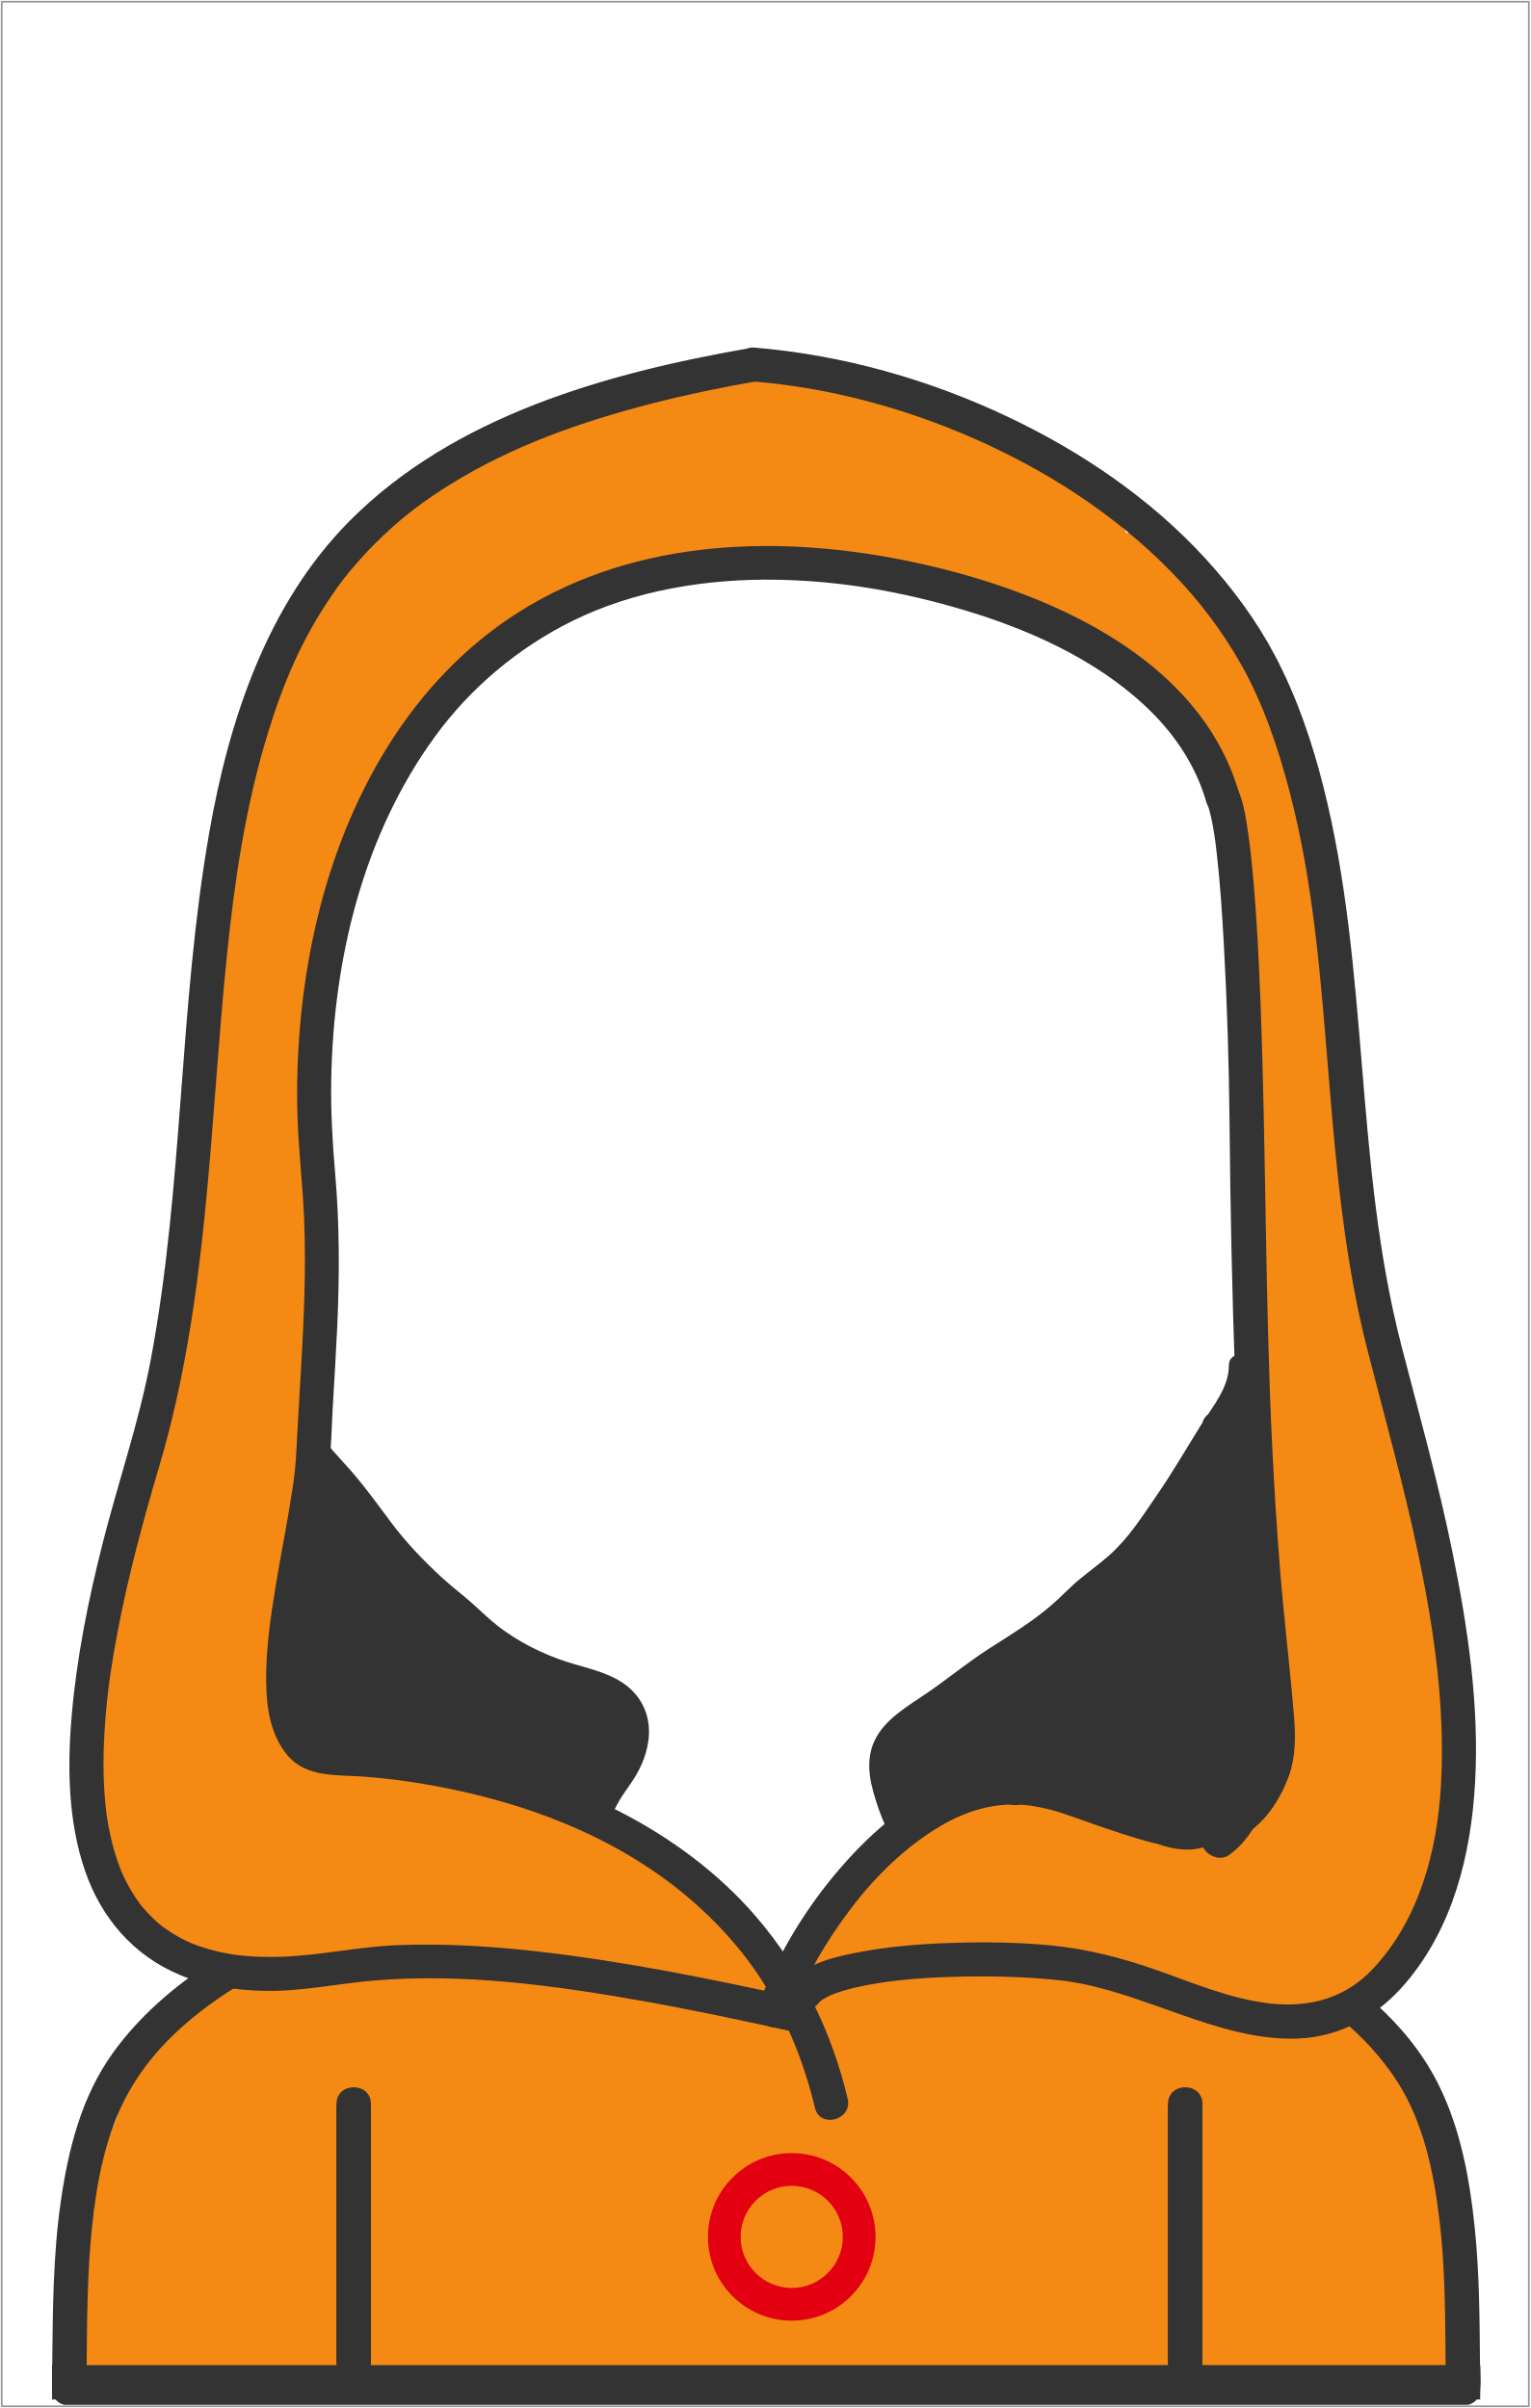
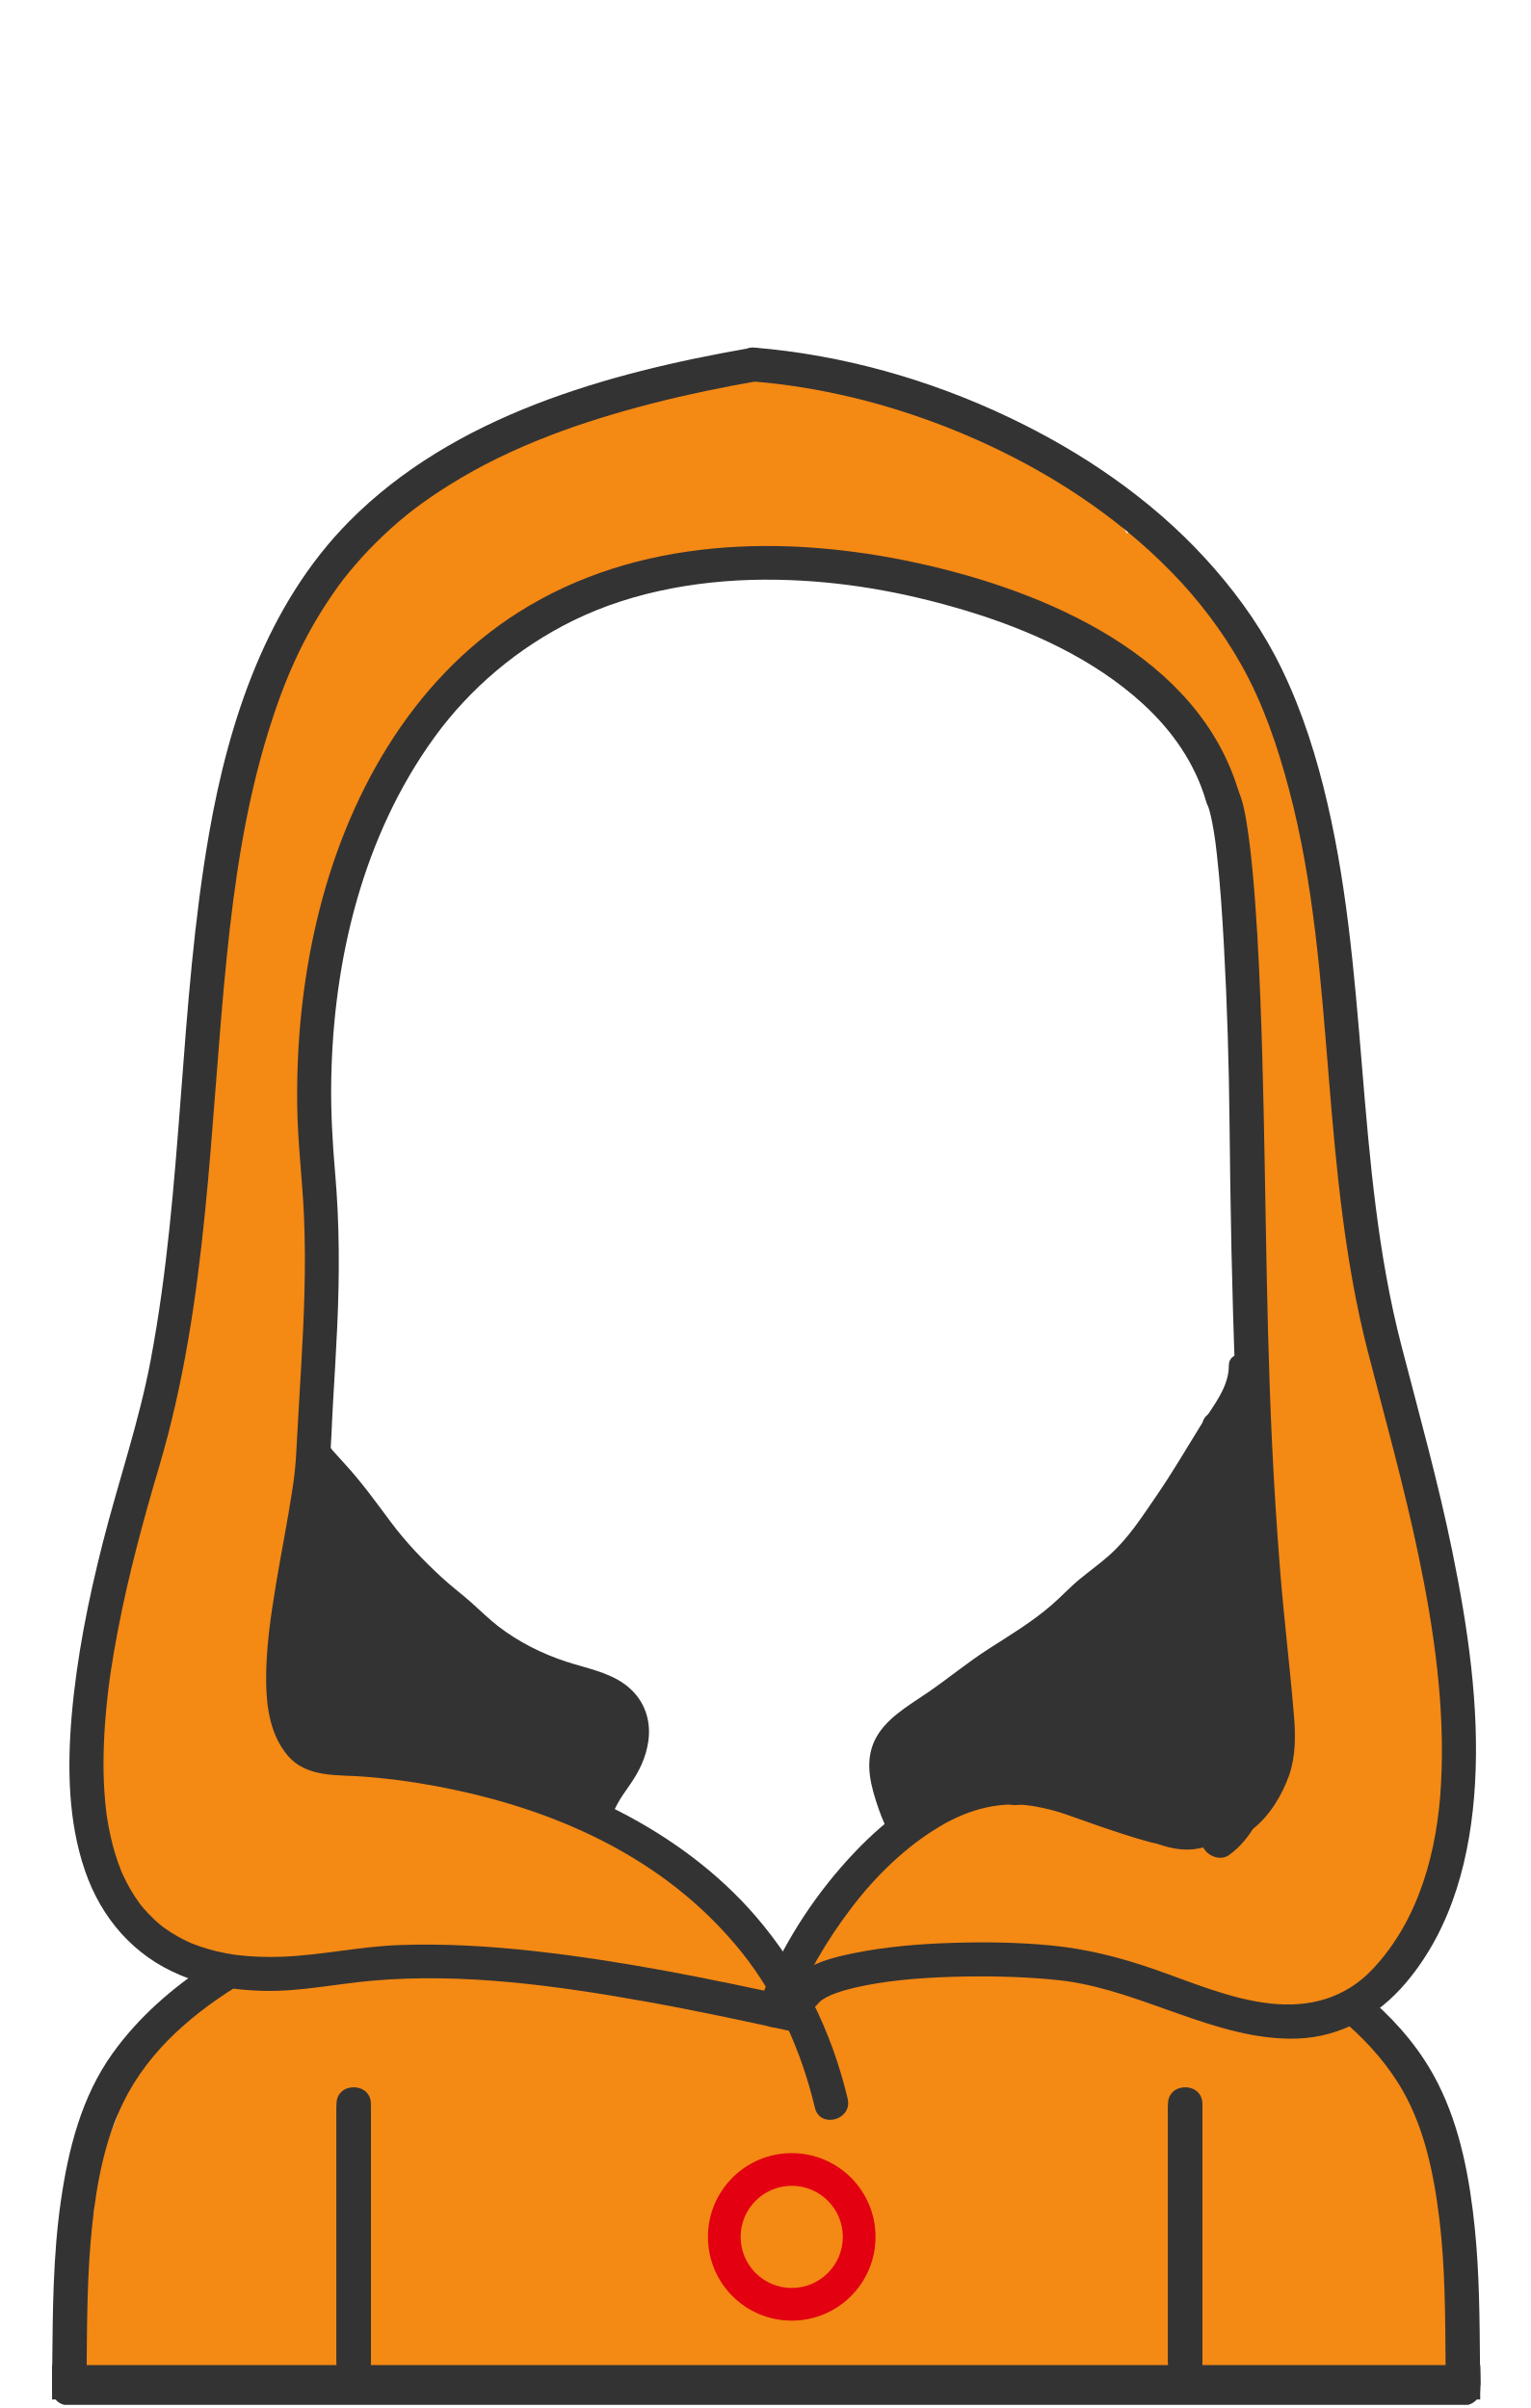
<svg xmlns="http://www.w3.org/2000/svg" width="901px" height="1418px" viewBox="0 0 901 1418" version="1.1">
  <defs />
  <g id="Page-1" stroke="none" stroke-width="1" fill="none" fill-rule="evenodd">
    <g id="cloak" transform="translate(1, 1)">
      <g id="cloak-FFCC3B" transform="translate(29, 203)" fill-rule="nonzero">
        <g id="Group" transform="translate(538, 1080)" fill="#FFF7D7">
          <path d="M53.72,44.104 C51.788,40.944 49.921,37.744 48.019,34.566 C43.267,26.63 38.559,18.663 33.732,10.774 C31.773,7.574 30.157,4.146 27.739,1.233 C26.898,-0.327 26.898,1.419 26.814,1.56 C21.838,9.759 16.892,17.977 11.978,26.214 C8.308,32.372 4.693,38.558 1.051,44.732 C0.527,45.744 1.522,45.736 1.96,45.998 C10.086,50.871 18.234,55.705 26.354,60.586 C27.177,61.082 27.786,61.139 28.631,60.634 C36.812,55.718 45.017,50.841 53.244,46.002 C54.219,45.43 54.26,44.987 53.72,44.104 Z" id="Shape" />
          <path d="M50.602,52.751 C42.992,57.224 35.395,61.73 27.798,66.228 C26.659,66.2 25.86,65.418 24.961,64.888 C17.881,60.705 10.816,56.495 3.734,52.313 C3.134,51.959 2.588,51.3 1.494,51.672 C4.328,55.699 7.064,59.584 9.801,63.468 C15.251,71.2 20.687,78.94 26.185,86.636 C26.488,87.059 26.511,88.476 27.732,87.591 C28.32,87.563 28.56,87.078 28.837,86.687 C36.533,75.798 44.221,64.903 51.903,54.004 C52.253,53.507 52.858,52.956 52.217,52.324 C51.54,51.656 51.071,52.474 50.602,52.751 Z" id="Shape" />
        </g>
        <path d="M821.533,1143.788 C823.013,1137.337 823.585,1130.705 824.064,1123.959 C824.472,1118.217 824.496,1112.492 824.226,1106.787 C825.818,1102.933 826.667,1098.698 826.667,1094.308 C826.667,1079.221 825.898,1063.896 822.688,1049.117 C820.226,1037.785 814.474,1026.329 804.367,1020.017 C802.562,1018.894 800.641,1017.969 798.637,1017.258 C795.905,1012.642 792.915,1008.184 789.953,1003.705 C788.117,1000.712 786.252,997.736 784.299,994.816 C779.218,987.221 773.35,979.281 765.465,974.409 C773.518,969.632 779.973,962.504 785.796,955.319 C788.885,951.506 791.146,947.022 793.451,942.737 C795.125,939.625 796.133,936.387 796.847,933.078 C798.482,931.619 799.957,929.99 801.247,928.219 C806.591,920.923 808.551,911.238 810.145,902.632 C810.546,900.433 810.899,898.226 811.202,896.012 C825.047,878.092 836.065,854.7 828.389,833.858 C830.212,831.189 831.304,828.061 831.23,824.687 C831.012,814.905 829.459,804.989 827.776,795.346 C825.906,784.628 824.639,773.708 823.081,762.947 C820.67,746.294 817.654,729.703 814.164,713.244 C805.765,673.629 795.909,634.15 783.123,595.703 C782.174,592.85 780.136,590.566 777.592,588.904 C775.656,580.774 773.528,572.691 771.209,564.662 C770.555,559.374 769.909,554.086 769.272,548.796 C766.872,528.78 764.186,508.791 761.464,488.807 C762.846,481.78 762.033,473.796 762.127,467.086 C762.249,458.162 762.329,449.286 762.189,440.358 C762.019,429.453 760.264,419.083 756.792,408.782 C756.16,406.91 755.183,405.247 753.976,403.796 L753.975,403.772 C753.836,400.458 753.623,397.148 753.404,393.839 C752.776,384.356 751.714,374.911 751.12,365.424 C750.524,355.903 749.947,346.386 749.491,336.856 C748.839,323.181 748.607,309.385 747.138,295.762 C746.068,285.831 744.707,276.046 742.759,266.24 C741.296,258.878 739.056,251.895 736.677,244.88 C738.013,242.624 738.846,240.106 739.119,237.499 C739.397,234.761 739.062,231.996 738.137,229.404 C737.791,228.106 737.312,226.847 736.705,225.649 C735.103,221.904 732.467,218.51 730.137,215.227 C726.458,210.042 721.973,205.404 717.551,200.858 C712.974,196.156 708.35,191.501 703.678,186.894 L703.312,186.024 C691.833,159.351 678.044,133.432 660.678,110.08 C655.028,102.481 643.472,101.607 636.275,107.359 C635.248,108.19 634.319,109.135 633.506,110.176 C629.941,104.114 623.519,99.025 617.945,94.888 C608.265,87.703 598.365,80.814 588.431,73.986 C575.752,65.271 562.959,56.664 549.934,48.468 C543.969,44.714 537.828,41.294 531.801,37.64 C528.335,35.538 524.074,33.255 520.305,32.266 C513.403,30.453 507.148,32.218 502.645,35.919 C501.923,35.339 501.164,34.806 500.373,34.324 C491.394,28.85 481.461,25.713 471.125,23.931 C469.601,19.157 466.456,14.888 461.889,13.056 C436.911,3.036 412.605,12.536 389.228,22.347 C378.043,21.185 366.67,22.647 355.525,25.489 C347.647,27.497 339.922,30.078 332.128,32.377 C328.695,33.385 325.236,34.303 321.755,35.13 C322.71,34.843 317.826,35.764 317.187,35.851 C315.034,36.144 312.865,36.288 310.695,36.395 C303.822,36.737 297.97,41.804 295.238,47.966 C293.689,48.584 292.153,49.233 290.63,49.913 C285.972,48.119 280.64,48.152 275.634,51.042 C269.017,54.863 261.728,58.951 254.585,63.518 L254.533,63.535 C244.163,66.909 233.542,70.161 224.627,76.696 C221.904,78.692 219.895,81.489 218.637,84.629 C211.158,86.654 204.132,91.735 197.772,98.127 C195.996,98.635 194.173,99.101 192.736,99.909 C190.888,100.95 189.191,102.246 187.565,103.597 C185.25,105.52 183.169,107.718 181.162,109.953 C176.829,114.778 173.27,120.262 169.904,125.786 C163.053,137.033 157.397,148.977 151.771,160.867 C149.904,164.812 148.042,168.761 146.033,172.636 C145.972,172.753 145.907,172.867 145.846,172.984 C145.765,173.122 145.686,173.254 145.616,173.368 C144.291,175.52 142.995,177.691 141.729,179.878 C135.839,190.01 129.253,200.74 127.036,212.233 C115.401,235.633 107.34,260.801 109.092,287.125 C109.262,289.678 110.018,292.104 111.212,294.284 C108.776,302.066 106.444,309.868 104.276,317.69 C96.169,346.937 90.467,377.023 92.634,407.518 C92.919,411.536 94.289,415.286 96.544,418.342 C87.415,454.214 77.218,491.446 87.808,527.433 C83.153,543.003 78.139,558.469 73.831,574.142 C69.412,590.218 66.533,606.967 68.618,623.081 C66.141,633.969 63.756,644.878 61.462,655.806 C59.48,658.8 57.827,661.795 56.741,665.095 C50.999,672.955 48.07,682.533 45.336,691.979 C41.712,704.496 37.906,716.918 34.703,729.561 C33.628,733.808 32.612,738.07 31.657,742.345 C30.601,744 29.724,745.83 28.989,747.792 C24.111,760.804 23.451,775.125 24.39,789.4 C23.78,797.43 23.515,805.496 23.688,813.6 C24.26,840.4 24.723,870.885 32.772,898.018 C32.974,899.632 33.49,901.183 34.235,902.641 C38.945,916.714 45.871,929.753 56.166,940.712 C61.935,946.852 71.495,948.284 78.872,944.304 C78.885,944.297 78.896,944.288 78.909,944.283 C81.421,946.233 84.323,947.62 87.418,948.35 C98.353,950.945 109.671,951.519 120.927,951.65 C125.808,952.39 130.687,953.14 135.573,953.836 C132.885,955.31 130.283,956.982 127.764,958.779 C125.685,954.537 120.272,951.646 115.795,953.283 C107.498,956.319 101.364,961.765 96.256,968.28 C92.785,967.676 89.017,968.967 86.448,973.129 C85.773,974.223 85.094,975.316 84.413,976.406 C81.658,976.97 79.149,978.748 77.333,981.231 C72.831,987.391 68.627,993.743 64.589,1000.196 C62.496,1001.033 60.608,1002.572 59.104,1004.525 C56.578,1007.8 53.476,1010.695 50.56,1013.615 C49.6,1014.568 48.848,1015.709 48.352,1016.967 C47.378,1018.32 46.836,1019.985 46.681,1021.684 C44.752,1022.961 43.288,1024.846 42.892,1027.2 C41.848,1033.416 40.003,1039.378 37.904,1045.263 C35.112,1051.564 32.654,1058.007 30.739,1064.673 C30.519,1065.441 30.385,1066.177 30.323,1066.886 C27.448,1068.373 25.315,1071.228 25.313,1075.467 C25.309,1083.383 25.27,1091.318 25.145,1099.256 C19.666,1098.319 13.438,1101.526 13.16,1108.888 C12.933,1114.879 13.137,1120.827 13.657,1126.738 C14.059,1146.105 14.416,1165.519 18.586,1184.5 C19.853,1190.27 26.148,1192.681 31.285,1191.458 C36.164,1197.965 43.757,1202.395 52.341,1202.745 C63.456,1203.198 74.619,1201.652 85.533,1199.66 C89.836,1198.873 94.129,1198.053 98.449,1197.36 C99.327,1197.22 102.246,1196.902 103.475,1196.744 C105.041,1196.693 106.608,1196.685 108.175,1196.679 C122.922,1196.617 137.605,1195.162 152.324,1194.678 C157.967,1194.715 163.634,1194.694 169.343,1194.682 C173.34,1194.675 177.295,1193.864 180.972,1192.297 C189.389,1194.6 198.227,1195.478 207.055,1195.906 C221.194,1196.594 235.232,1196.619 249.381,1195.967 C268.949,1195.067 288.456,1193.161 307.993,1191.777 C311.703,1194.406 316.054,1196.055 320.814,1196.196 C331.36,1196.51 341.709,1195.054 352.008,1193.175 C353.52,1193.068 355.032,1192.976 356.547,1192.891 C357.719,1192.853 358.89,1192.812 360.064,1192.777 C381.046,1195.041 402.296,1195.884 423.129,1193.158 C423.496,1193.109 423.848,1193.036 424.208,1192.976 C436.309,1193.258 449.234,1192.739 460.894,1189.144 C504.087,1189.426 547.299,1190.728 590.349,1194.323 C600.788,1195.279 611.216,1196.363 621.627,1197.609 C628.147,1198.39 633.951,1198.301 639.69,1195.755 C642.815,1199.351 647.856,1200.755 654.836,1199.942 C660.078,1199.688 664.965,1197.634 670.08,1197.27 C676.705,1196.798 682.781,1194.179 687.387,1190.041 C694.177,1189.896 701.95,1191.229 708.569,1192.207 C719.657,1193.845 730.489,1195.459 741.703,1196.246 C752.861,1197.03 764.195,1195.486 775.341,1194.46 C774.105,1194.601 779.752,1194.236 780.971,1194.193 C781.407,1194.177 781.844,1194.176 782.28,1194.166 C792.679,1197.865 803.526,1197.598 814.332,1194.812 C826.609,1191.648 834.98,1178.974 834.523,1166.61 C834.178,1157.325 829.12,1148.76 821.533,1143.788 Z M628.843,870.575 C607.492,865.279 589.487,851.324 566.908,850.153 C549.661,849.257 535.137,853.6 519.968,861.618 C509.105,867.359 498.804,874.937 490.07,883.573 C481.882,891.67 473.759,901.996 470.786,913.372 C466.255,915.613 461.897,918.253 457.975,921.183 C452.296,925.426 444.856,930.681 441.78,937.401 C440.282,940.678 439.98,944.17 440.627,947.441 C439.016,948.011 437.416,948.608 435.825,949.231 C433.355,950.201 431.532,951.723 430.332,953.505 C426.798,953.817 423.265,954.139 419.733,954.479 C419.136,953.868 418.534,953.265 417.94,952.653 C417.861,947.357 415.758,942.094 411.656,938.255 C401.757,928.987 391.564,920.033 380.474,912.205 C377.272,909.945 373.992,907.729 370.63,905.631 C362.013,898.29 352.903,891.554 342.979,885.839 C341.45,884.968 339.807,884.315 338.097,883.9 C322.435,871.365 304.209,861.705 286.144,853.305 C265.478,843.697 243.766,835.844 221.752,829.957 C216.763,828.623 211.476,829.858 207.16,832.618 C195.18,829.73 181.576,828.902 169.974,829.973 C168.329,830.123 166.748,830.546 165.257,831.183 C162.105,830.463 158.959,829.724 155.808,829.021 C155.149,823.758 152.808,818.956 148.802,815.8 C148.721,815.631 148.639,815.465 148.559,815.297 C145.691,802.299 141.802,789.617 137.606,777.021 C135.607,768.743 133.754,760.431 132.048,752.088 C132.726,751.097 133.326,750.055 133.843,748.972 C137.404,741.507 139.531,735.362 142.684,728.266 C144.632,723.882 146.124,719.325 147.407,714.707 C150.763,702.626 152.739,690.05 153.802,677.564 C155.344,659.466 155.163,641.159 152.436,623.225 C153.558,614.624 154.124,605.936 154.472,597.35 C155.144,580.723 155.514,564.033 155.662,547.38 C157.604,528.771 158.314,510.068 156.995,491.327 C156.792,488.377 155.92,485.512 154.446,482.949 C153.439,460.579 151.933,438.229 150.258,415.897 C150.214,415.354 150.133,414.815 150.017,414.283 C151.875,401.745 153.47,389.175 155.184,376.617 C155.72,372.721 156.348,368.838 157.067,364.971 C159.431,354.927 161.678,344.791 164.265,334.786 C165.52,330.312 166.788,325.83 168.024,321.338 C171.465,309.965 175.442,298.763 178.471,287.265 C187.944,281.959 193.82,272.914 198.54,263.429 C202.956,254.556 207.689,245.887 212.372,237.145 C221.464,220.168 230.417,203.106 240.659,186.791 C242.784,186.751 244.884,186.309 246.834,185.379 C260.396,178.905 270.883,169.599 281.792,159.654 C284.051,158.253 286.311,156.852 288.552,155.427 C292.226,153.091 295.9,150.636 299.474,148.028 C305.07,146.108 310.844,144.706 316.405,142.675 C320.195,141.291 323.311,138.798 325.522,135.694 C340.723,131.156 356.351,128.104 371.852,124.719 C374.644,124.11 377.241,123.219 379.55,121.935 C383.734,121.529 387.93,121.248 392.129,121.083 C407.884,120.464 423.789,120.521 439.557,120.662 C447.158,120.73 454.751,121.05 462.326,121.683 C462.869,121.728 463.279,121.761 463.593,121.785 L464.546,121.902 C466.408,122.127 468.264,122.408 470.118,122.692 C474.259,123.325 478.341,124.266 482.467,124.972 C508.756,129.469 535.141,133.999 560.238,143.316 C572.213,147.761 584.669,153.346 594.819,161.212 C608.41,171.745 622.437,181.76 636.571,191.551 C642.666,195.773 648.864,199.964 654.417,204.889 C656.699,206.912 659.347,208.476 661.855,210.189 C665.467,212.656 671.209,215.792 675.022,219.218 C675.537,220.836 676.3,223.253 676.235,222.959 C679.343,233.773 681.474,244.873 684.935,255.566 C686.342,259.916 688.89,263.651 692.335,266.166 C693.043,294.645 694.711,323.008 698.047,351.405 C699.956,367.674 701.768,383.985 704.156,400.193 C705.135,406.84 706.395,413.421 707.234,420.092 C708.043,426.531 709.216,434.2 707.458,440.583 C706.042,445.698 706.824,451.173 709.616,455.687 C705.598,477.657 708.615,499.861 711.002,522.001 C711.208,523.91 711.786,525.71 712.696,527.248 C712.278,533.861 711.845,540.471 711.434,547.073 C710.589,560.615 710.354,574.091 710.309,587.652 C710.261,602.078 709.496,614.258 707.117,627.575 C705.998,633.839 707.817,640.036 711.664,644.389 C716.269,679.218 719.153,714.464 722.037,749.419 C723.521,767.4 725.428,785.35 727.223,803.298 C727.938,810.467 728.675,817.653 729.494,824.833 C729.268,825.059 729.034,825.272 728.816,825.508 C727.216,827.233 725.857,829.168 724.779,831.259 C714.488,845.139 701.747,857.575 696.145,874.169 C691.144,874.074 686.134,874.192 681.14,874.297 C663.69,874.659 645.901,874.806 628.843,870.575 Z M736.598,983.356 C732.208,982.238 727.749,981.384 723.102,981.277 C717.971,981.161 714.694,984.466 713.645,988.576 C711.951,988.748 710.295,988.994 708.7,989.318 C702.056,988.023 695.251,987.57 688.257,988.13 C687.449,986.431 686.254,984.87 684.664,983.671 C684.342,983.43 684.016,983.195 683.685,982.966 C683.451,981.121 682.918,979.199 682.021,977.192 C681.209,975.379 680.1,973.747 678.796,972.252 C682.926,972.825 687.054,973.416 691.176,974.066 C700.321,975.511 709.242,976.214 718.191,975.923 C723.767,979.821 730.618,982.097 737.488,982.642 C737.176,982.864 736.881,983.105 736.598,983.356 Z" id="Shape" fill="#F48914" />
        <g id="Group" transform="translate(0, 952)" fill="#333333">
          <path d="M841.378,247.671 C841.44,252.978 838.148,256.127 834.189,257.119 L7.838,257.119 C3.878,256.127 0.587,252.977 0.648,247.671 C0.689,244.076 0.729,240.469 0.759,236.865 L841.268,236.865 C841.298,240.469 841.337,244.066 841.378,247.671 Z" id="Shape" />
          <path d="M841.378,247.671 C841.44,252.978 838.148,256.127 834.189,257.119 L7.838,257.119 C3.878,256.127 0.587,252.977 0.648,247.671 C0.689,244.076 0.729,240.469 0.759,236.865 L841.268,236.865 C841.298,240.469 841.337,244.066 841.378,247.671 Z" id="Shape" />
          <path d="M841.268,236.865 C841.015,209.814 840.933,182.743 838.159,155.803 C835.181,126.9 829.763,97.275 816.628,71.116 C807.235,52.403 793.973,36.521 778.567,22.778 C772.144,26.402 765.267,29.744 758.292,31.991 C771.634,42.959 783.51,55.524 792.889,70.315 C807.989,94.115 813.914,122.766 817.297,150.395 C820.8,179.055 820.779,208.01 821.013,236.864 C821.044,240.468 821.083,244.075 821.124,247.67 C821.194,252.977 824.568,256.126 828.559,257.118 C830.401,257.585 832.366,257.575 834.19,257.118 C838.149,256.126 841.441,252.976 841.379,247.67 C841.337,244.066 841.298,240.469 841.268,236.865 Z M0.646,237.01 L20.612,237.01 L20.612,256.976 L0.646,256.976 L0.646,237.01 Z" id="Shape" />
          <path d="M821.413,237.01 L841.38,237.01 L841.38,256.976 L821.413,256.976 L821.413,237.01 Z M657.586,82.929 L657.586,233.472 C657.586,246.534 677.842,246.534 677.842,233.472 L677.842,231.467 C677.842,218.404 657.586,218.404 657.586,231.467 L657.586,233.472 C657.586,246.534 677.842,246.534 677.842,233.472 L677.842,82.929 C677.842,69.866 657.586,69.866 657.586,82.929 Z M168.087,82.929 L168.087,233.472 C168.087,246.534 188.342,246.534 188.342,233.472 L188.342,231.467 C188.342,218.404 168.087,218.404 168.087,231.467 L168.087,233.472 C168.087,246.534 188.342,246.534 188.342,233.472 L188.342,82.929 C188.342,69.866 168.087,69.866 168.087,82.929 Z" id="Shape" />
          <path d="M841.378,250.709 C841.44,256.017 838.148,259.165 834.189,260.158 L7.838,260.158 C3.878,259.165 0.587,256.016 0.648,250.709 C0.689,247.113 0.729,243.508 0.759,239.903 L841.268,239.903 C841.298,243.508 841.337,247.104 841.378,250.709 Z M745.256,25.114 C746.198,25.779 747.137,26.447 748.068,27.126 C749.556,26.209 751.036,25.275 752.516,24.344 C750.085,24.771 747.658,25.043 745.256,25.114 Z" id="Shape" />
          <path d="M657.586,85.967 L657.586,236.51 C657.586,249.573 677.842,249.573 677.842,236.51 L677.842,234.505 C677.842,221.442 657.586,221.442 657.586,234.505 L657.586,236.51 C657.586,249.573 677.842,249.573 677.842,236.51 L677.842,85.967 C677.842,72.904 657.586,72.904 657.586,85.967 Z M168.087,85.967 L168.087,236.51 C168.087,249.573 188.342,249.573 188.342,236.51 L188.342,234.505 C188.342,221.442 168.087,221.442 168.087,234.505 L168.087,236.51 C168.087,249.573 188.342,249.573 188.342,236.51 L188.342,85.967 C188.342,72.904 168.087,72.904 168.087,85.967 Z M93.063,0.35 C71.375,14.7 51.664,31.7 36.286,53.141 C17.924,78.744 10.177,109.723 5.771,140.491 C1.194,172.433 1.062,204.671 0.758,236.866 C0.728,240.47 0.687,244.077 0.647,247.672 C0.586,252.979 3.877,256.128 7.837,257.12 C9.66,257.577 11.625,257.587 13.468,257.12 C17.458,256.128 20.831,252.978 20.902,247.672 C20.942,244.068 20.983,240.47 21.013,236.866 C21.256,209.815 21.347,182.744 24.123,155.804 C26.908,128.733 32.235,100.375 45.553,76.352 C62.411,45.909 90.324,24.434 120.259,7.194 C111.111,5.427 101.953,3.251 93.063,0.35 Z" id="Shape" />
        </g>
        <path d="M699.322,262.599 C675.731,182.096 585.266,144.023 510.431,127.62 C431.835,110.392 345.164,112.307 275.353,156.466 C211.597,196.795 173.591,265.914 156.569,337.846 C148.14,373.466 144.481,410.33 144.962,446.906 C145.252,468.997 148.045,490.899 148.989,512.955 C150.262,542.717 148.917,572.501 147.211,602.216 C146.311,617.903 145.327,633.584 144.523,649.275 C144.306,653.5 144.043,657.702 143.6,661.91 C143.398,663.787 143.175,665.663 142.931,667.535 C142.524,670.724 143.213,665.539 142.759,668.782 C142.569,670.123 142.373,671.464 142.17,672.803 C139.342,691.641 135.535,710.32 132.432,729.113 C129.32,747.967 126.484,767.132 126.679,786.287 C126.835,801.6 129.202,817.773 139.386,829.814 C150.538,843.001 168.864,841.009 184.36,842.211 C190.938,842.726 197.503,843.396 204.05,844.221 C204.835,844.32 209.051,844.88 205.707,844.428 C219.354,846.276 232.903,848.781 246.309,851.934 C308.25,866.47 365.971,895.016 406.514,945.506 C427.26,971.343 441.861,1004.005 449.725,1037.175 C452.7,1049.722 471.984,1044.4 469.01,1031.859 C459.638,992.328 441.634,955.574 415.135,924.715 C392.738,898.635 364.349,877.827 333.804,862.276 C287.305,838.601 235.329,826.107 183.461,822.141 C178.112,821.737 172.756,821.442 167.395,821.258 L165.577,821.195 C164.662,821.158 163.748,821.091 162.837,820.997 C165.378,821.252 160.597,820.401 159.655,820.105 C159.124,819.938 156.934,818.981 159.447,820.093 C158.826,819.819 158.231,819.491 157.636,819.163 C157.05,818.841 156.494,818.468 155.939,818.097 C154.013,816.806 157.634,819.53 155.873,818.03 C154.857,817.165 153.955,816.175 153.095,815.158 C154.879,817.267 152.057,813.441 151.586,812.601 C151.241,811.969 150.915,811.327 150.61,810.675 C149.52,808.412 151.394,812.714 150.46,810.329 C149.892,808.879 149.439,807.386 149.016,805.889 C148.567,804.301 148.223,802.685 147.904,801.068 C147.737,800.223 147.602,799.373 147.466,798.523 C147.296,797.357 147.293,797.368 147.46,798.553 C147.387,797.955 147.319,797.356 147.258,796.756 C146.365,788.46 146.581,780.052 147.104,771.739 C148.309,752.573 151.519,734.963 154.968,715.667 C158.215,697.51 161.769,679.358 163.699,661 C165.043,648.213 165.266,635.274 166.022,622.442 C166.912,607.348 167.839,592.256 168.526,577.151 C169.899,547.005 169.92,516.838 167.291,486.756 C165.699,468.533 164.683,450.381 164.994,432.078 C166.199,361.152 183.578,288.135 226.057,229.744 C246.717,201.346 274.839,177.493 307.208,161.542 C343.641,143.589 386.203,136.682 427.305,137.394 C465.289,138.051 501.766,144.497 538.533,155.562 C576.244,166.911 614.049,184.062 642.979,210.616 C660.342,226.554 673.522,245.676 680.04,267.914 C683.656,280.266 702.958,275.005 699.322,262.599 Z" id="Shape" fill="#333333" />
        <path d="M435.591,982.489 C444.113,959.817 456.663,938.629 471.3,919.387 C485.583,900.613 503.145,883.482 523.481,871.394 C541.312,860.796 560.436,856.182 580.092,859.864 C602.269,864.017 623.001,874.059 644.727,879.935 C666.228,885.75 689.156,887.373 707.589,872.97 C717.428,865.282 724.695,853.176 728.825,841.564 C732.762,830.496 732.714,818.234 731.765,806.681 C729.434,778.281 725.942,749.972 723.658,721.557 C721.642,696.494 720.059,671.399 718.855,646.284 C714.683,559.259 715.363,472.107 711.995,385.066 C711.034,360.237 709.786,335.395 707.524,310.647 C706.576,300.265 705.416,289.881 703.72,279.592 C702.625,272.952 701.275,266.302 698.314,260.21 C695.932,255.31 689.061,254.028 684.632,256.623 C679.666,259.532 678.661,265.403 681.044,270.305 C681.965,272.2 680.062,267.615 681.084,270.433 C681.409,271.329 681.681,272.244 681.943,273.159 C682.658,275.645 683.19,278.183 683.684,280.72 C684.252,283.632 684.715,286.564 685.15,289.498 C685.269,290.31 685.382,291.122 685.495,291.934 C685.145,289.417 685.54,292.297 685.587,292.662 C685.853,294.754 686.103,296.847 686.337,298.943 C688.37,316.917 689.525,334.994 690.514,353.051 C692.405,387.566 693.461,422.152 693.807,456.717 C694.817,557.796 697.505,659.071 707.001,759.745 C708.385,774.415 710.003,789.058 711.49,803.716 C712.613,814.786 713.005,825.671 709.539,836.248 C706.431,845.732 698.68,855.784 690.752,860.491 C683.519,864.786 674.689,864.865 665.372,863.869 C643.941,861.576 622.17,851.159 601.267,844.675 C580.043,838.091 558.799,836.141 537.394,843.133 C508.824,852.467 484.655,873.098 465.216,895.437 C444.278,919.5 427.528,947.315 416.305,977.173 C414.385,982.28 418.395,988.127 423.289,989.474 C428.908,991.02 433.675,987.587 435.591,982.489 Z" id="Shape" fill="#333333" />
        <path d="M411.139,1.027 C327.3,15.66 237.23,40.735 175.568,103.013 C127.117,151.948 104.708,220.242 93.118,286.648 C75.223,389.185 78.005,494.26 58.77,596.603 C51.875,633.285 39.626,668.572 30.455,704.699 C21.96,738.156 15.115,772.184 12.177,806.616 C9.596,836.857 10.103,868.824 20.098,897.797 C29.68,925.571 48.656,947.613 75.949,959.019 C91.331,965.448 108.147,967.896 124.728,968.341 C146.67,968.93 167.934,964.184 189.674,962.319 C243.003,957.744 297.224,965.231 349.649,974.569 C378.388,979.688 406.937,985.798 435.443,992.067 C448.012,994.832 453.354,975.551 440.759,972.782 C389.259,961.455 337.549,950.868 285.096,945.01 C258.438,942.033 231.557,940.413 204.734,941.407 C181.687,942.261 159.186,947.367 136.184,948.261 C127.073,948.615 117.934,948.294 108.881,947.198 C110.91,947.444 107.679,947.018 107.578,947.003 C104.722,946.566 101.882,946.029 99.063,945.393 C95.222,944.541 91.437,943.453 87.71,942.195 C86.07,941.634 84.446,941.031 82.838,940.384 C80.196,939.335 84.683,941.203 82.105,940.071 C81.341,939.732 80.583,939.382 79.829,939.021 C76.646,937.518 73.576,935.786 70.6,933.908 C69.268,933.058 67.961,932.171 66.68,931.247 C66.356,931.016 64.247,929.418 66.207,930.935 C65.596,930.457 64.992,929.971 64.395,929.476 C61.824,927.365 59.416,925.06 57.125,922.65 C55.556,920.985 54.057,919.255 52.633,917.465 C51.009,915.446 53.889,919.146 52.337,917.069 C50.346,914.405 48.545,911.602 46.861,908.736 C45.282,906.048 43.869,903.265 42.549,900.443 C42.215,899.728 41.897,899.005 41.579,898.284 C40.498,895.833 42.372,900.235 41.358,897.743 C40.658,896.005 39.999,894.25 39.383,892.48 C37.077,885.937 35.387,879.187 34.068,872.381 C33.744,870.686 33.446,868.985 33.174,867.281 C33.034,866.42 32.907,865.557 32.78,864.694 C32.352,861.797 33.04,866.789 32.665,863.868 C32.17,860.015 31.816,856.146 31.537,852.272 C30.395,836.417 30.958,820.46 32.348,804.64 C33.84,787.662 36.06,773.497 39.402,756.034 C45.646,723.399 54.321,691.268 63.753,659.427 C92.566,562.157 93.328,459.784 103.484,359.538 C108.017,314.802 114.562,270.312 127.843,227.25 C136.95,197.722 147.791,172.093 165.743,145.994 C170.668,138.834 173.358,135.404 178.824,128.997 C183.975,122.958 189.477,117.224 195.221,111.749 C207.95,99.616 219.749,90.82 234.764,81.443 C271.432,58.546 312.54,44.209 354.254,33.488 C374.787,28.211 395.575,23.955 416.455,20.311 C421.831,19.373 424.779,12.879 423.439,8.01 C421.892,2.384 416.503,0.09 411.139,1.027 Z" id="Shape" fill="#333333" />
        <path d="M413.797,20.669 C458.202,24.303 502.529,36.274 543.421,54.253 C586.456,73.174 626.692,99.16 659.625,132.864 C675.57,149.183 689.385,167.362 700.611,187.23 C713.583,210.185 722.101,235.495 728.835,260.898 C743.472,316.116 747.559,373.438 752.214,430.157 C756.664,484.384 761.588,538.721 775.152,591.561 C785.458,631.71 796.651,671.611 805.118,712.21 C814.295,756.213 820.745,801.316 818.325,846.366 C816.205,885.825 805.5,926.395 778.108,955.505 C761.822,972.814 740.743,978.358 717.683,975.792 C694.188,973.179 671.487,963.289 649.344,955.584 C629.51,948.682 609.689,943.637 588.77,941.618 C569.11,939.722 549.252,939.486 529.523,940.142 C510.57,940.773 491.474,942.369 472.863,946.118 C460.886,948.531 445.25,952.148 437.107,962.126 C433.665,966.346 432.964,972.125 437.107,976.269 C440.669,979.831 447.798,980.498 451.25,976.269 C451.928,975.444 452.673,974.676 453.478,973.973 C455.05,972.582 451.546,975.365 453.323,974.096 C453.839,973.728 454.38,973.395 454.918,973.061 C456.093,972.333 457.331,971.711 458.574,971.111 C458.978,970.916 461.294,969.93 458.95,970.905 C459.945,970.499 460.949,970.116 461.962,969.758 C469.548,967.013 477.547,965.398 485.483,964.057 C503.758,960.969 524.933,959.972 544.654,959.845 C554.696,959.783 564.738,960.027 574.765,960.577 C579.098,960.815 583.427,961.136 587.749,961.524 C589.74,961.703 591.728,961.911 593.716,962.13 C594.66,962.234 595.604,962.35 596.547,962.465 C597.752,962.62 597.773,962.62 596.61,962.463 C597.194,962.543 597.778,962.626 598.361,962.711 C620.913,965.963 642.27,974.278 663.648,981.798 C686.131,989.706 709.701,997.331 733.834,996.448 C759.445,995.511 781.337,982.876 797.68,963.565 C825.348,930.871 835.898,888.299 838.326,846.366 C840.978,800.565 834.098,754.344 824.96,709.582 C816.621,668.739 805.394,628.605 794.961,588.271 C767.045,480.348 776.341,366.872 748.97,258.854 C742.275,232.429 733.289,206.134 720.533,181.987 C709.561,161.215 695.381,142.122 679.539,124.822 C647.331,89.65 606.82,62.143 563.904,41.736 C516.824,19.348 465.803,4.925 413.798,0.669 C408.358,0.224 403.798,5.555 403.798,10.669 C403.797,16.457 408.366,20.225 413.797,20.669 Z" id="Shape" fill="#333333" />
        <path d="M337.614,787.68 C327.664,780.521 314.731,778.222 303.3,774.485 C289.182,769.87 275.134,762.805 263.366,753.714 C257.959,749.536 253.055,744.683 247.966,740.132 C242.252,735.022 236.104,730.456 230.454,725.266 C219.532,715.233 209.017,704.299 200.151,692.403 C191.309,680.536 182.866,668.747 172.806,657.853 C170.439,655.302 168.107,652.718 165.813,650.101 C164.038,648.067 162.483,645.477 160.174,644.034 C153.25,639.705 146.629,650.078 152.843,654.709 C153.271,655.278 153.709,655.839 154.172,656.379 C155.272,657.731 156.422,659.042 157.567,660.354 C159.062,662.055 160.58,663.735 162.121,665.394 C160.237,666.689 158.773,668.61 158.124,670.941 C158.063,671.162 158.008,671.385 157.948,671.607 C155.4,672.624 153.199,674.707 152.118,677.949 C148.363,689.204 148.085,700.965 148.751,712.742 C147.741,719.05 146.706,725.391 146.04,731.83 C145.093,740.994 144.642,750.535 145.973,759.652 C142.612,760.939 139.931,764.019 139.747,768.705 C139.284,780.513 138.877,792.541 141.88,804.083 C145.131,816.572 153.46,826.043 163.727,833.409 C169.778,837.753 175.892,833.609 177.798,827.939 C188.361,832.109 199.181,835.592 210.292,838.049 C226.256,841.578 243.658,843.253 259.536,838.424 C259.673,838.384 259.801,838.33 259.934,838.284 C264.194,839.871 268.228,840.94 271.233,841.427 C271.34,841.445 271.443,841.451 271.549,841.467 C276.554,844.624 281.475,847.925 286.861,850.429 C288.26,851.083 289.775,851.45 291.318,851.509 C294.949,854.035 298.31,856.824 301.105,860.074 C302.21,861.785 303.466,863.394 304.857,864.881 C308.789,869.103 314.547,868.273 318.34,865.196 C318.71,868.272 320.354,870.9 323.043,872.801 C329.301,877.224 335.473,868.368 331.32,863.143 L331.33,863.107 C331.708,861.603 332.405,860.243 333.125,858.882 C335.257,854.855 337.935,851.105 340.549,847.382 C346.209,839.322 350.339,831.012 351.697,821.06 C353.511,807.757 348.541,795.542 337.614,787.68 Z M720.351,816.64 C719.611,801.894 717.266,787.253 715.769,772.573 C715.385,768.806 713.623,765.43 710.714,763.528 C709.413,749.863 708.355,736.185 708.302,722.441 C708.285,718.15 706.205,715.196 703.349,713.582 C703.783,712.422 704.039,711.117 704.036,709.642 C704.034,708.479 704.017,707.317 704.009,706.152 C704.57,702.99 705.054,699.899 705.376,696.976 C706.238,689.108 705.989,681.259 705.447,673.416 C708.646,659.79 707.994,644.919 703.655,632.144 C702.695,629.317 701.035,627.342 699.064,626.112 C701.724,621.376 704.051,616.484 705.675,611.303 C706.763,607.835 707.231,604.077 707.208,600.455 C707.155,591.563 693.343,591.196 693.397,600.115 C693.459,610.588 687.123,620.041 681.174,628.841 C679.614,630.009 678.399,631.696 677.794,633.906 C677.359,634.58 676.934,635.25 676.521,635.916 C668.054,649.626 659.925,663.561 650.785,676.837 C642.162,689.366 634.23,701.98 622.715,712.126 C617.348,716.853 611.537,721.063 605.999,725.586 C599.947,730.527 594.684,736.309 588.77,741.408 C577.418,751.194 564.478,758.961 551.905,767.043 C539.504,775.014 528.251,784.377 516.131,792.694 C504.721,800.526 490.549,808.346 484.624,821.504 C478.747,834.551 482.875,848.492 487.268,861.28 C489.413,867.528 492.206,873.536 495.328,879.348 C499.541,887.193 511.647,880.53 507.424,872.668 C506.282,870.545 505.18,868.401 504.12,866.237 C507.101,867.726 510.795,867.847 514.225,866.047 C517.945,864.094 522.155,863.374 526.39,862.93 C530.018,862.702 533.634,862.338 537.277,861.789 C539.865,861.399 541.755,860.112 543.004,858.356 C548.328,857.218 553.617,855.946 558.847,854.461 C560.802,857.173 563.988,858.97 567.507,858.97 C570.231,858.97 572.52,858.027 574.277,856.48 C575.193,856.98 576.251,857.342 577.471,857.521 C577.602,857.541 577.729,857.567 577.86,857.588 C578.543,857.808 579.227,858.021 579.91,858.241 C602.524,865.955 624.796,874.694 647.868,880.988 C648.585,881.183 649.317,881.313 650.057,881.378 C651.853,881.983 653.657,882.568 655.479,883.104 C663.308,885.409 671.239,885.991 678.266,883.826 C680.876,889.042 688.425,891.996 693.419,888.446 C700.576,883.357 705.741,876.589 709.847,869.111 C712.907,868.279 715.515,865.961 716.454,861.806 C719.812,847 721.124,831.803 720.351,816.641 L720.351,816.64 Z" id="Shape" fill="#333333" />
        <path d="M436.083,1063.916 C408.842,1063.916 386.761,1085.998 386.761,1113.238 C386.761,1140.478 408.843,1162.56 436.083,1162.56 C463.323,1162.56 485.405,1140.478 485.405,1113.238 C485.405,1085.998 463.323,1063.916 436.083,1063.916 Z M436.083,1143.318 C419.471,1143.318 406.003,1129.851 406.003,1113.238 C406.003,1096.625 419.471,1083.158 436.083,1083.158 C452.695,1083.158 466.163,1096.625 466.163,1113.238 C466.163,1129.851 452.695,1143.318 436.083,1143.318 Z" id="Shape" fill="#E20011" />
      </g>
-       <rect id="Rectangle-path" stroke="#979797" x="0" y="0" width="899" height="1416" />
+       <rect id="Rectangle-path" x="0" y="0" width="899" height="1416" />
    </g>
  </g>
</svg>
